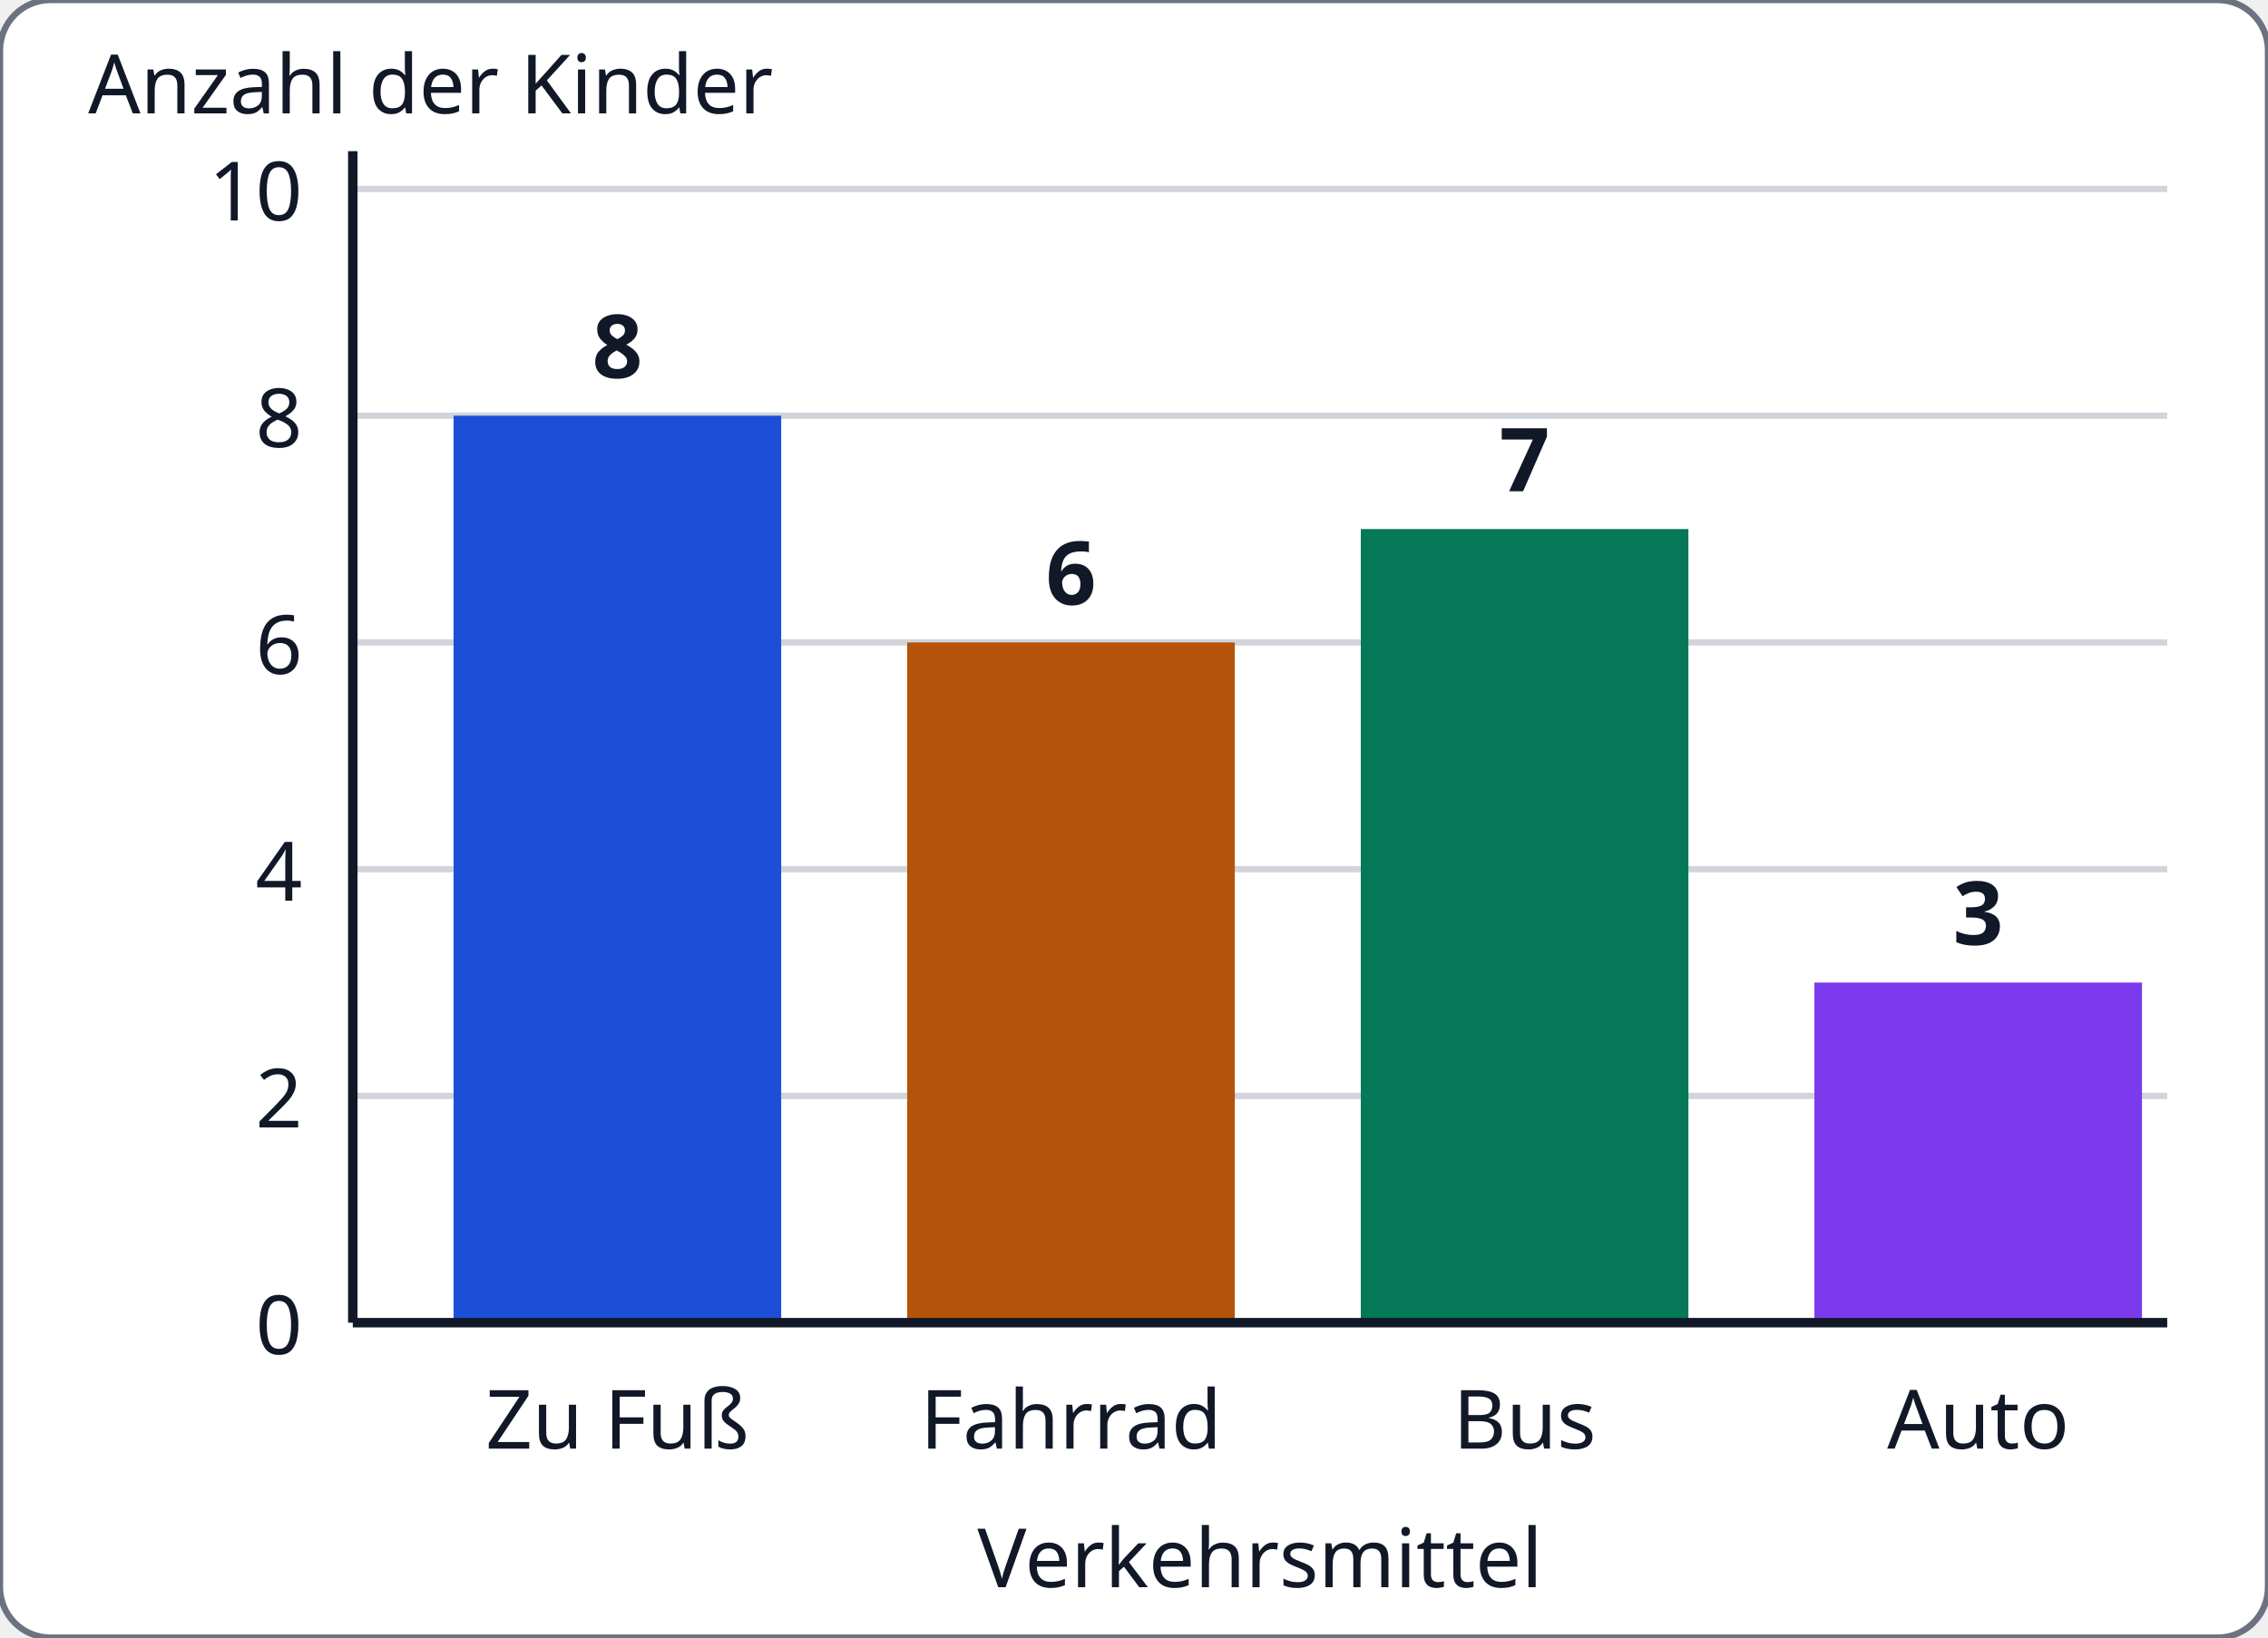
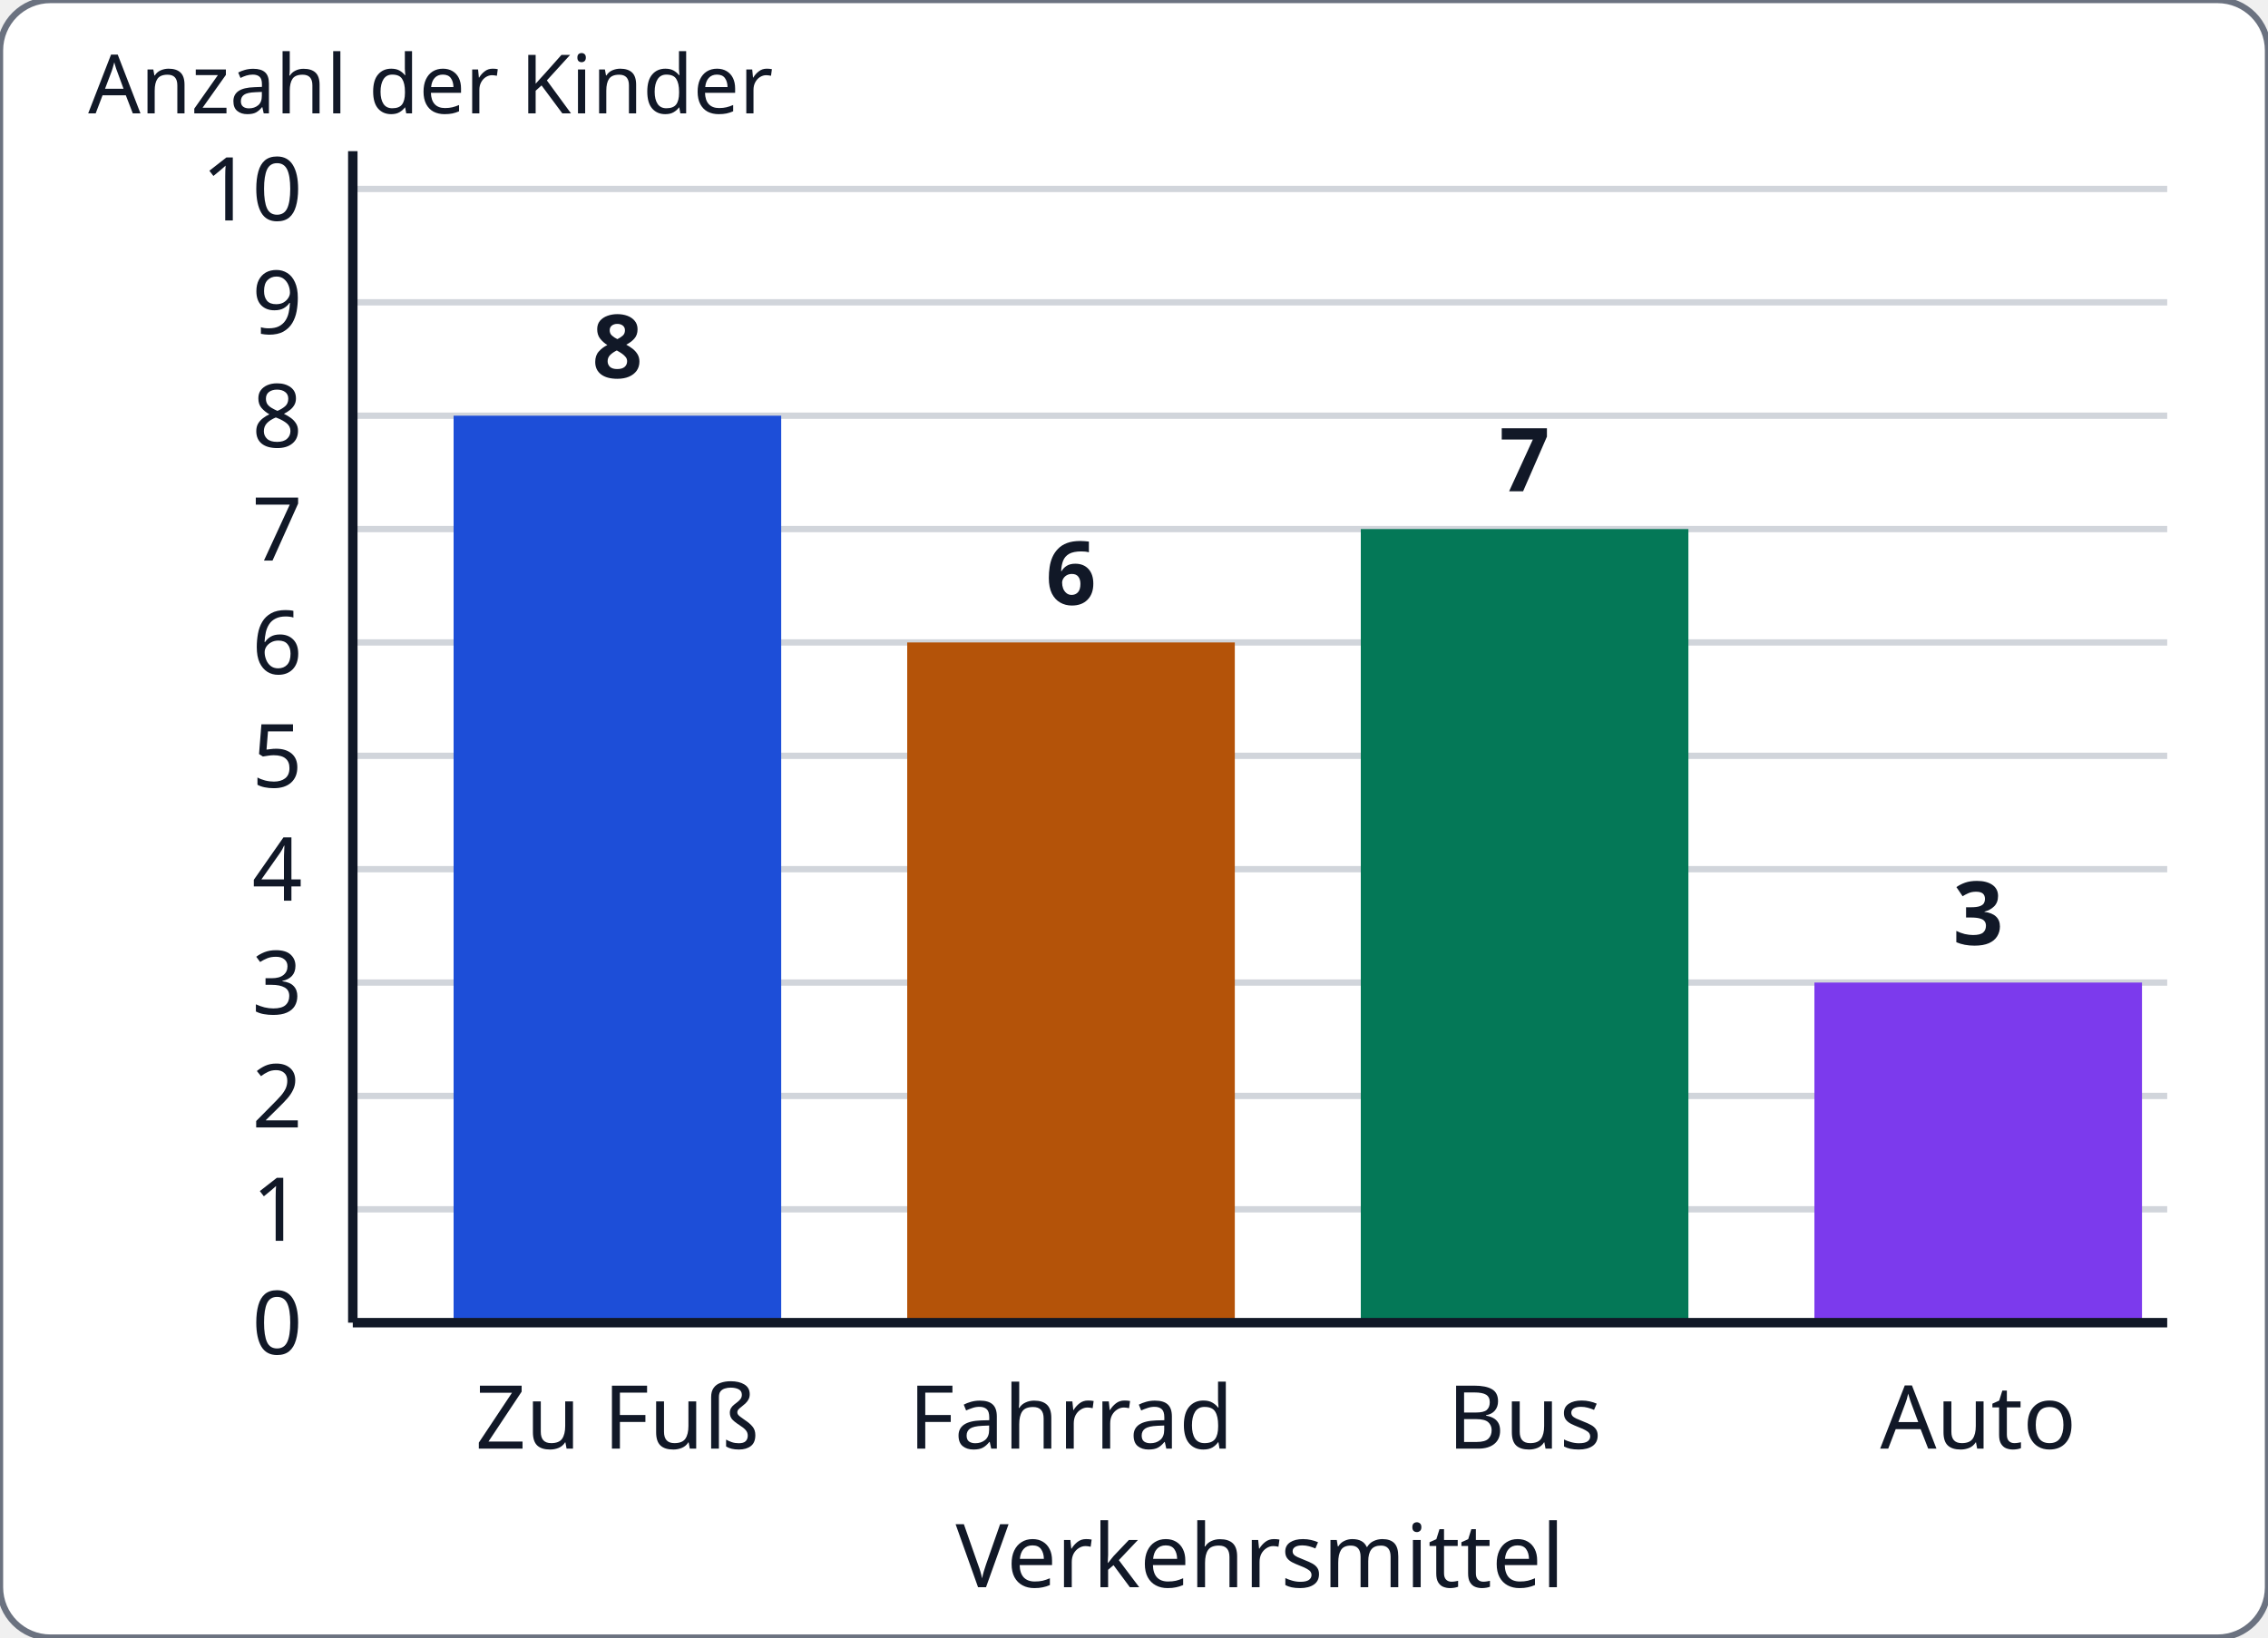
<svg xmlns="http://www.w3.org/2000/svg" viewBox="0 0 360 260" role="img" aria-labelledby="t d">
  <rect width="360" height="260" rx="8" fill="#ffffff" stroke="#6b7280" />
  <line x1="56" y1="210.0" x2="344" y2="210.0" stroke="#d1d5db" />
-   <text x="48" y="215.0" font-size="13" text-anchor="end" fill="#111827" font-family="system-ui, sans-serif">0</text>
+   <text x="48" y="215.0" font-size="14" text-anchor="end" fill="#111827" font-family="system-ui, sans-serif">0</text>
+   <line x1="56" y1="192.0" x2="344" y2="192.0" stroke="#d1d5db" />
+   <text x="48" y="197.0" font-size="14" text-anchor="end" fill="#111827" font-family="system-ui, sans-serif">1</text>
  <line x1="56" y1="174.0" x2="344" y2="174.0" stroke="#d1d5db" />
-   <text x="48" y="179.0" font-size="13" text-anchor="end" fill="#111827" font-family="system-ui, sans-serif">2</text>
+   <text x="48" y="179.0" font-size="14" text-anchor="end" fill="#111827" font-family="system-ui, sans-serif">2</text>
+   <line x1="56" y1="156.0" x2="344" y2="156.0" stroke="#d1d5db" />
+   <text x="48" y="161.0" font-size="14" text-anchor="end" fill="#111827" font-family="system-ui, sans-serif">3</text>
  <line x1="56" y1="138.0" x2="344" y2="138.0" stroke="#d1d5db" />
-   <text x="48" y="143.0" font-size="13" text-anchor="end" fill="#111827" font-family="system-ui, sans-serif">4</text>
+   <text x="48" y="143.0" font-size="14" text-anchor="end" fill="#111827" font-family="system-ui, sans-serif">4</text>
+   <line x1="56" y1="120.0" x2="344" y2="120.0" stroke="#d1d5db" />
+   <text x="48" y="125.0" font-size="14" text-anchor="end" fill="#111827" font-family="system-ui, sans-serif">5</text>
  <line x1="56" y1="102.0" x2="344" y2="102.0" stroke="#d1d5db" />
-   <text x="48" y="107.0" font-size="13" text-anchor="end" fill="#111827" font-family="system-ui, sans-serif">6</text>
+   <text x="48" y="107.0" font-size="14" text-anchor="end" fill="#111827" font-family="system-ui, sans-serif">6</text>
+   <line x1="56" y1="84.0" x2="344" y2="84.0" stroke="#d1d5db" />
+   <text x="48" y="89.0" font-size="14" text-anchor="end" fill="#111827" font-family="system-ui, sans-serif">7</text>
  <line x1="56" y1="66.0" x2="344" y2="66.0" stroke="#d1d5db" />
-   <text x="48" y="71.0" font-size="13" text-anchor="end" fill="#111827" font-family="system-ui, sans-serif">8</text>
+   <text x="48" y="71.0" font-size="14" text-anchor="end" fill="#111827" font-family="system-ui, sans-serif">8</text>
+   <line x1="56" y1="48.0" x2="344" y2="48.0" stroke="#d1d5db" />
+   <text x="48" y="53.0" font-size="14" text-anchor="end" fill="#111827" font-family="system-ui, sans-serif">9</text>
  <line x1="56" y1="30.0" x2="344" y2="30.0" stroke="#d1d5db" />
-   <text x="48" y="35.0" font-size="13" text-anchor="end" fill="#111827" font-family="system-ui, sans-serif">10</text>
+   <text x="48" y="35.0" font-size="14" text-anchor="end" fill="#111827" font-family="system-ui, sans-serif">10</text>
  <text x="14" y="18" font-size="13" fill="#111827" font-family="system-ui, sans-serif">Anzahl der Kinder</text>
  <rect x="72" y="66.0" width="52" height="144.0" fill="#1d4ed8" />
  <text x="98" y="60.0" font-size="14" font-weight="700" text-anchor="middle" fill="#111827" font-family="system-ui, sans-serif">8</text>
-   <text x="98" y="230" font-size="13" text-anchor="middle" fill="#111827" font-family="system-ui, sans-serif">Zu Fuß</text>
+   <text x="98" y="230" font-size="14" text-anchor="middle" fill="#111827" font-family="system-ui, sans-serif">Zu Fuß</text>
  <rect x="144" y="102.0" width="52" height="108.0" fill="#b45309" />
  <text x="170" y="96.0" font-size="14" font-weight="700" text-anchor="middle" fill="#111827" font-family="system-ui, sans-serif">6</text>
-   <text x="170" y="230" font-size="13" text-anchor="middle" fill="#111827" font-family="system-ui, sans-serif">Fahrrad</text>
+   <text x="170" y="230" font-size="14" text-anchor="middle" fill="#111827" font-family="system-ui, sans-serif">Fahrrad</text>
  <rect x="216" y="84.0" width="52" height="126.0" fill="#047857" />
  <text x="242" y="78.0" font-size="14" font-weight="700" text-anchor="middle" fill="#111827" font-family="system-ui, sans-serif">7</text>
-   <text x="242" y="230" font-size="13" text-anchor="middle" fill="#111827" font-family="system-ui, sans-serif">Bus</text>
+   <text x="242" y="230" font-size="14" text-anchor="middle" fill="#111827" font-family="system-ui, sans-serif">Bus</text>
  <rect x="288" y="156.0" width="52" height="54.0" fill="#7c3aed" />
  <text x="314" y="150.0" font-size="14" font-weight="700" text-anchor="middle" fill="#111827" font-family="system-ui, sans-serif">3</text>
-   <text x="314" y="230" font-size="13" text-anchor="middle" fill="#111827" font-family="system-ui, sans-serif">Auto</text>
+   <text x="314" y="230" font-size="14" text-anchor="middle" fill="#111827" font-family="system-ui, sans-serif">Auto</text>
  <line x1="56" y1="210" x2="344" y2="210" stroke="#111827" stroke-width="1.5" />
  <line x1="56" y1="24" x2="56" y2="210" stroke="#111827" stroke-width="1.5" />
-   <text x="200.0" y="252" font-size="13" text-anchor="middle" fill="#111827" font-family="system-ui, sans-serif">Verkehrsmittel</text>
+   <text x="200.0" y="252" font-size="14" text-anchor="middle" fill="#111827" font-family="system-ui, sans-serif">Verkehrsmittel</text>
</svg>
